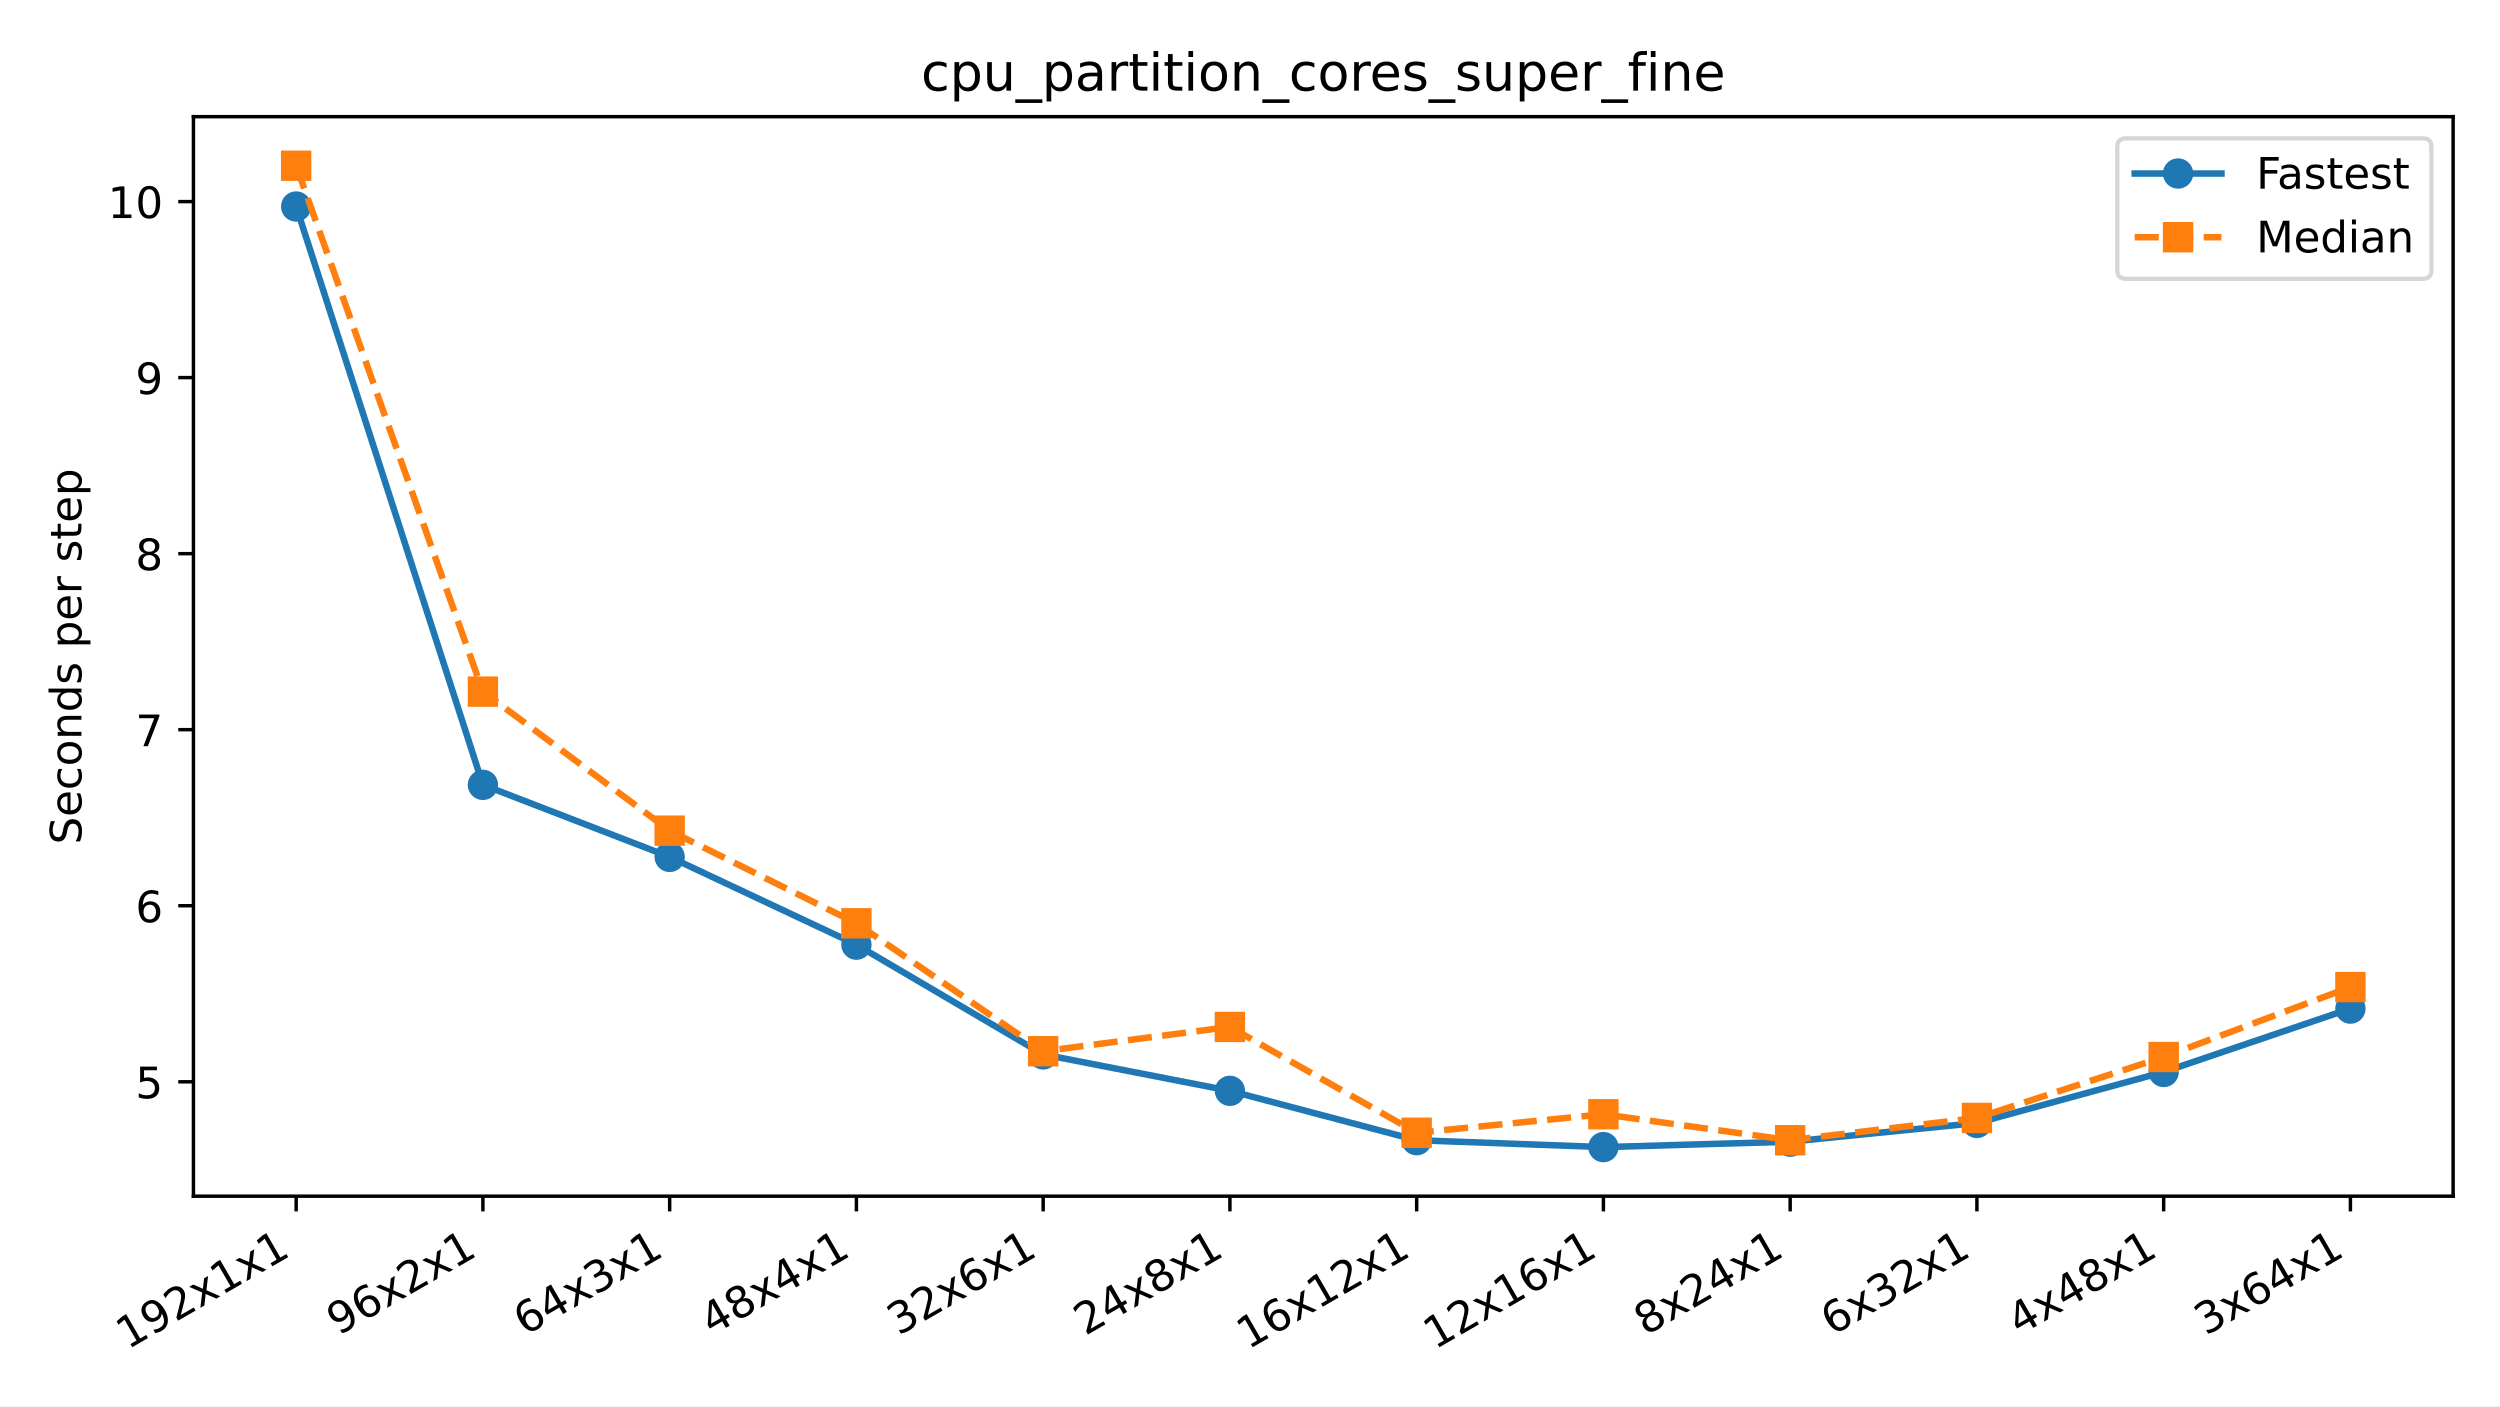
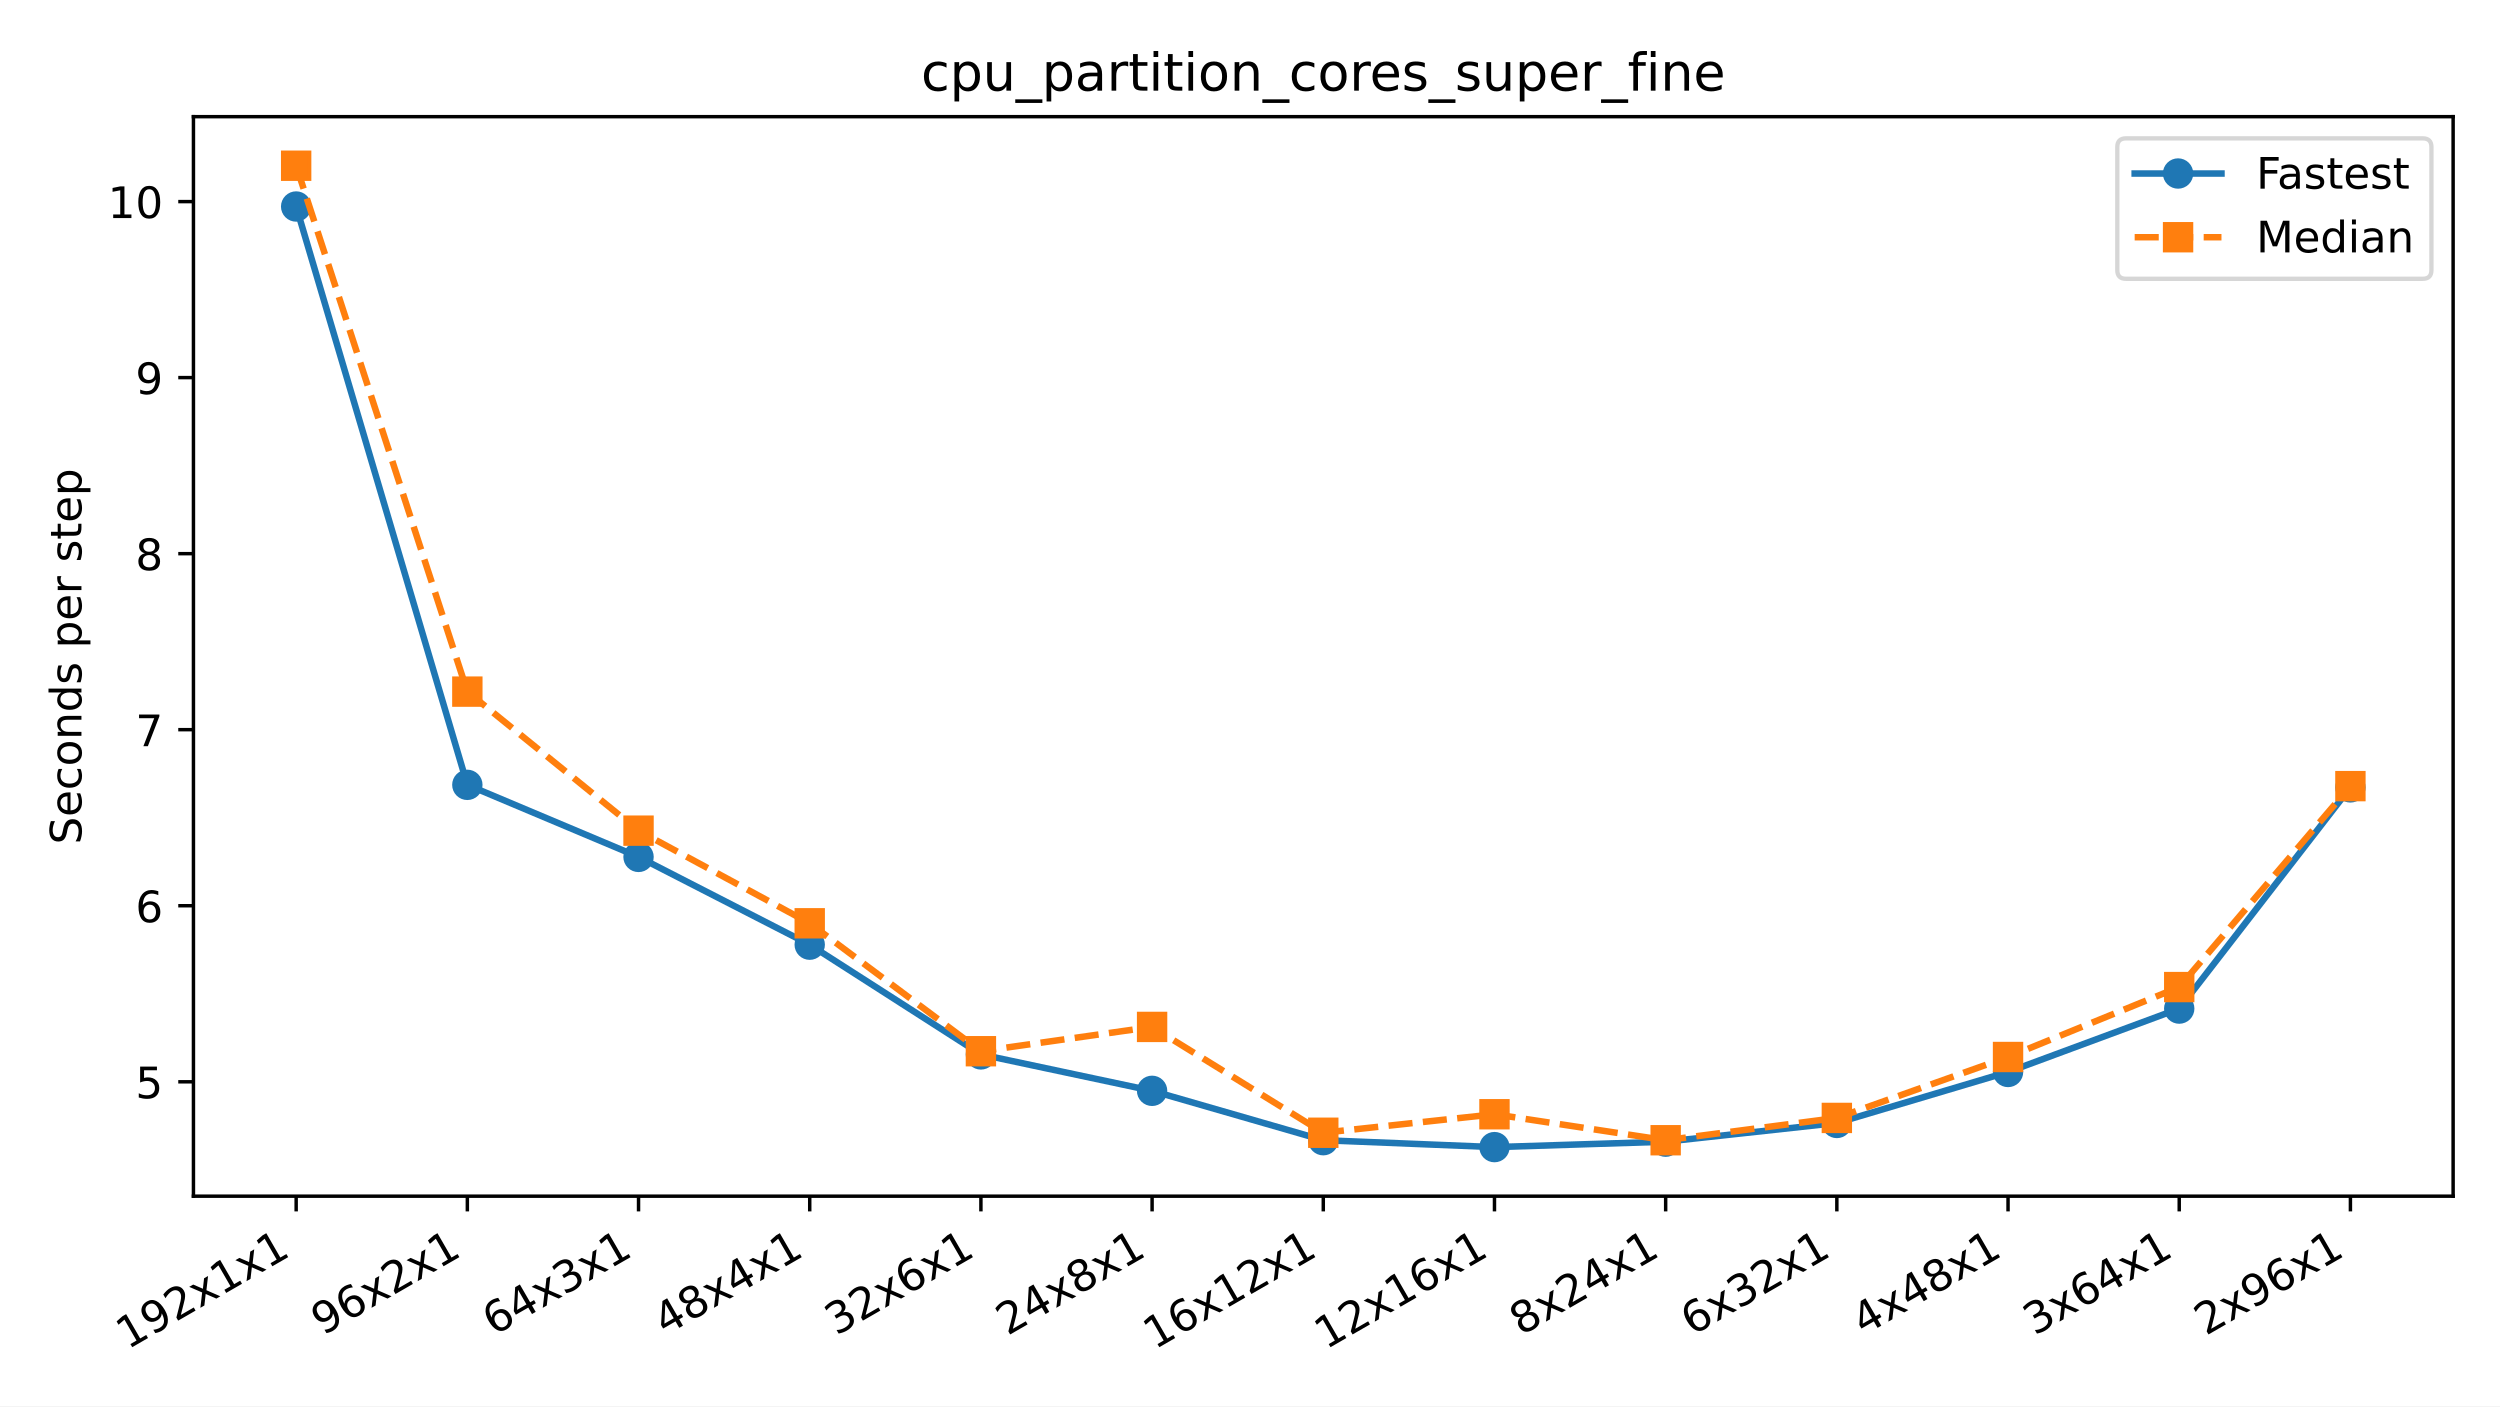
<svg xmlns="http://www.w3.org/2000/svg" xmlns:xlink="http://www.w3.org/1999/xlink" width="576pt" height="324pt" viewBox="0 0 576 324" version="1.1">
  <defs>
    <style type="text/css">*{stroke-linejoin: round; stroke-linecap: butt}</style>
  </defs>
  <g id="figure_1">
    <g id="patch_1">
      <path d="M 0 324 L 576 324 L 576 0 L 0 0 z " style="fill: #ffffff" />
    </g>
    <g id="axes_1">
      <g id="patch_2">
        <path d="M 44.57 275.6 L 565.2 275.6 L 565.2 26.88 L 44.57 26.88 z " style="fill: #ffffff" />
      </g>
      <g id="matplotlib.axis_1">
        <g id="xtick_1">
          <g id="line2d_1">
            <defs>
              <path id="m915a4b6a7f" d="M 0 0 L 0 3.5 " style="stroke: #000000; stroke-width: 0.8" />
            </defs>
            <g>
              <use xlink:href="#m915a4b6a7f" x="68.235" y="275.6" style="stroke: #000000; stroke-width: 0.8" />
            </g>
          </g>
          <g id="text_1">
            <text style="font-size: 10px; font-family: 'DejaVu Sans', 'Bitstream Vera Sans', 'Computer Modern Sans Serif', 'Lucida Grande', 'Verdana', 'Geneva', 'Lucid', 'Arial', 'Helvetica', 'Avant Garde', sans-serif" transform="translate(29.39315 311.0059) rotate(-30)">192x1x1</text>
          </g>
        </g>
        <g id="xtick_2">
          <g id="line2d_2">
            <g>
-               <use xlink:href="#m915a4b6a7f" x="111.262" y="275.6" style="stroke: #000000; stroke-width: 0.8" />
+               <use xlink:href="#m915a4b6a7f" x="107.677" y="275.6" style="stroke: #000000; stroke-width: 0.8" />
            </g>
          </g>
          <g id="text_2">
-             <text style="font-size: 10px; font-family: 'DejaVu Sans', 'Bitstream Vera Sans', 'Computer Modern Sans Serif', 'Lucida Grande', 'Verdana', 'Geneva', 'Lucid', 'Arial', 'Helvetica', 'Avant Garde', sans-serif" transform="translate(77.93051 307.8247) rotate(-30)">96x2x1</text>
+             <text style="font-size: 10px; font-family: 'DejaVu Sans', 'Bitstream Vera Sans', 'Computer Modern Sans Serif', 'Lucida Grande', 'Verdana', 'Geneva', 'Lucid', 'Arial', 'Helvetica', 'Avant Garde', sans-serif" transform="translate(74.3449 307.8247) rotate(-30)">96x2x1</text>
          </g>
        </g>
        <g id="xtick_3">
          <g id="line2d_3">
            <g>
-               <use xlink:href="#m915a4b6a7f" x="154.29" y="275.6" style="stroke: #000000; stroke-width: 0.8" />
+               <use xlink:href="#m915a4b6a7f" x="147.118" y="275.6" style="stroke: #000000; stroke-width: 0.8" />
            </g>
          </g>
          <g id="text_3">
-             <text style="font-size: 10px; font-family: 'DejaVu Sans', 'Bitstream Vera Sans', 'Computer Modern Sans Serif', 'Lucida Grande', 'Verdana', 'Geneva', 'Lucid', 'Arial', 'Helvetica', 'Avant Garde', sans-serif" transform="translate(120.9578 307.8247) rotate(-30)">64x3x1</text>
+             <text style="font-size: 10px; font-family: 'DejaVu Sans', 'Bitstream Vera Sans', 'Computer Modern Sans Serif', 'Lucida Grande', 'Verdana', 'Geneva', 'Lucid', 'Arial', 'Helvetica', 'Avant Garde', sans-serif" transform="translate(113.7866 307.8247) rotate(-30)">64x3x1</text>
          </g>
        </g>
        <g id="xtick_4">
          <g id="line2d_4">
            <g>
-               <use xlink:href="#m915a4b6a7f" x="197.317" y="275.6" style="stroke: #000000; stroke-width: 0.8" />
+               <use xlink:href="#m915a4b6a7f" x="186.56" y="275.6" style="stroke: #000000; stroke-width: 0.8" />
            </g>
          </g>
          <g id="text_4">
-             <text style="font-size: 10px; font-family: 'DejaVu Sans', 'Bitstream Vera Sans', 'Computer Modern Sans Serif', 'Lucida Grande', 'Verdana', 'Geneva', 'Lucid', 'Arial', 'Helvetica', 'Avant Garde', sans-serif" transform="translate(163.9851 307.8247) rotate(-30)">48x4x1</text>
+             <text style="font-size: 10px; font-family: 'DejaVu Sans', 'Bitstream Vera Sans', 'Computer Modern Sans Serif', 'Lucida Grande', 'Verdana', 'Geneva', 'Lucid', 'Arial', 'Helvetica', 'Avant Garde', sans-serif" transform="translate(153.2282 307.8247) rotate(-30)">48x4x1</text>
          </g>
        </g>
        <g id="xtick_5">
          <g id="line2d_5">
            <g>
-               <use xlink:href="#m915a4b6a7f" x="240.344" y="275.6" style="stroke: #000000; stroke-width: 0.8" />
+               <use xlink:href="#m915a4b6a7f" x="226.002" y="275.6" style="stroke: #000000; stroke-width: 0.8" />
            </g>
          </g>
          <g id="text_5">
-             <text style="font-size: 10px; font-family: 'DejaVu Sans', 'Bitstream Vera Sans', 'Computer Modern Sans Serif', 'Lucida Grande', 'Verdana', 'Geneva', 'Lucid', 'Arial', 'Helvetica', 'Avant Garde', sans-serif" transform="translate(207.0123 307.8247) rotate(-30)">32x6x1</text>
+             <text style="font-size: 10px; font-family: 'DejaVu Sans', 'Bitstream Vera Sans', 'Computer Modern Sans Serif', 'Lucida Grande', 'Verdana', 'Geneva', 'Lucid', 'Arial', 'Helvetica', 'Avant Garde', sans-serif" transform="translate(192.6699 307.8247) rotate(-30)">32x6x1</text>
          </g>
        </g>
        <g id="xtick_6">
          <g id="line2d_6">
            <g>
-               <use xlink:href="#m915a4b6a7f" x="283.371" y="275.6" style="stroke: #000000; stroke-width: 0.8" />
+               <use xlink:href="#m915a4b6a7f" x="265.443" y="275.6" style="stroke: #000000; stroke-width: 0.8" />
            </g>
          </g>
          <g id="text_6">
-             <text style="font-size: 10px; font-family: 'DejaVu Sans', 'Bitstream Vera Sans', 'Computer Modern Sans Serif', 'Lucida Grande', 'Verdana', 'Geneva', 'Lucid', 'Arial', 'Helvetica', 'Avant Garde', sans-serif" transform="translate(250.0396 307.8247) rotate(-30)">24x8x1</text>
+             <text style="font-size: 10px; font-family: 'DejaVu Sans', 'Bitstream Vera Sans', 'Computer Modern Sans Serif', 'Lucida Grande', 'Verdana', 'Geneva', 'Lucid', 'Arial', 'Helvetica', 'Avant Garde', sans-serif" transform="translate(232.1116 307.8247) rotate(-30)">24x8x1</text>
          </g>
        </g>
        <g id="xtick_7">
          <g id="line2d_7">
            <g>
-               <use xlink:href="#m915a4b6a7f" x="326.399" y="275.6" style="stroke: #000000; stroke-width: 0.8" />
+               <use xlink:href="#m915a4b6a7f" x="304.885" y="275.6" style="stroke: #000000; stroke-width: 0.8" />
            </g>
          </g>
          <g id="text_7">
-             <text style="font-size: 10px; font-family: 'DejaVu Sans', 'Bitstream Vera Sans', 'Computer Modern Sans Serif', 'Lucida Grande', 'Verdana', 'Geneva', 'Lucid', 'Arial', 'Helvetica', 'Avant Garde', sans-serif" transform="translate(287.5568 311.0059) rotate(-30)">16x12x1</text>
+             <text style="font-size: 10px; font-family: 'DejaVu Sans', 'Bitstream Vera Sans', 'Computer Modern Sans Serif', 'Lucida Grande', 'Verdana', 'Geneva', 'Lucid', 'Arial', 'Helvetica', 'Avant Garde', sans-serif" transform="translate(266.0431 311.0059) rotate(-30)">16x12x1</text>
          </g>
        </g>
        <g id="xtick_8">
          <g id="line2d_8">
            <g>
-               <use xlink:href="#m915a4b6a7f" x="369.426" y="275.6" style="stroke: #000000; stroke-width: 0.8" />
+               <use xlink:href="#m915a4b6a7f" x="344.327" y="275.6" style="stroke: #000000; stroke-width: 0.8" />
            </g>
          </g>
          <g id="text_8">
-             <text style="font-size: 10px; font-family: 'DejaVu Sans', 'Bitstream Vera Sans', 'Computer Modern Sans Serif', 'Lucida Grande', 'Verdana', 'Geneva', 'Lucid', 'Arial', 'Helvetica', 'Avant Garde', sans-serif" transform="translate(330.5841 311.0059) rotate(-30)">12x16x1</text>
+             <text style="font-size: 10px; font-family: 'DejaVu Sans', 'Bitstream Vera Sans', 'Computer Modern Sans Serif', 'Lucida Grande', 'Verdana', 'Geneva', 'Lucid', 'Arial', 'Helvetica', 'Avant Garde', sans-serif" transform="translate(305.4848 311.0059) rotate(-30)">12x16x1</text>
          </g>
        </g>
        <g id="xtick_9">
          <g id="line2d_9">
            <g>
-               <use xlink:href="#m915a4b6a7f" x="412.453" y="275.6" style="stroke: #000000; stroke-width: 0.8" />
+               <use xlink:href="#m915a4b6a7f" x="383.768" y="275.6" style="stroke: #000000; stroke-width: 0.8" />
            </g>
          </g>
          <g id="text_9">
-             <text style="font-size: 10px; font-family: 'DejaVu Sans', 'Bitstream Vera Sans', 'Computer Modern Sans Serif', 'Lucida Grande', 'Verdana', 'Geneva', 'Lucid', 'Arial', 'Helvetica', 'Avant Garde', sans-serif" transform="translate(379.1214 307.8247) rotate(-30)">8x24x1</text>
+             <text style="font-size: 10px; font-family: 'DejaVu Sans', 'Bitstream Vera Sans', 'Computer Modern Sans Serif', 'Lucida Grande', 'Verdana', 'Geneva', 'Lucid', 'Arial', 'Helvetica', 'Avant Garde', sans-serif" transform="translate(350.4366 307.8247) rotate(-30)">8x24x1</text>
          </g>
        </g>
        <g id="xtick_10">
          <g id="line2d_10">
            <g>
-               <use xlink:href="#m915a4b6a7f" x="455.48" y="275.6" style="stroke: #000000; stroke-width: 0.8" />
+               <use xlink:href="#m915a4b6a7f" x="423.21" y="275.6" style="stroke: #000000; stroke-width: 0.8" />
            </g>
          </g>
          <g id="text_10">
-             <text style="font-size: 10px; font-family: 'DejaVu Sans', 'Bitstream Vera Sans', 'Computer Modern Sans Serif', 'Lucida Grande', 'Verdana', 'Geneva', 'Lucid', 'Arial', 'Helvetica', 'Avant Garde', sans-serif" transform="translate(422.1487 307.8247) rotate(-30)">6x32x1</text>
+             <text style="font-size: 10px; font-family: 'DejaVu Sans', 'Bitstream Vera Sans', 'Computer Modern Sans Serif', 'Lucida Grande', 'Verdana', 'Geneva', 'Lucid', 'Arial', 'Helvetica', 'Avant Garde', sans-serif" transform="translate(389.8782 307.8247) rotate(-30)">6x32x1</text>
          </g>
        </g>
        <g id="xtick_11">
          <g id="line2d_11">
            <g>
-               <use xlink:href="#m915a4b6a7f" x="498.508" y="275.6" style="stroke: #000000; stroke-width: 0.8" />
+               <use xlink:href="#m915a4b6a7f" x="462.652" y="275.6" style="stroke: #000000; stroke-width: 0.8" />
            </g>
          </g>
          <g id="text_11">
-             <text style="font-size: 10px; font-family: 'DejaVu Sans', 'Bitstream Vera Sans', 'Computer Modern Sans Serif', 'Lucida Grande', 'Verdana', 'Geneva', 'Lucid', 'Arial', 'Helvetica', 'Avant Garde', sans-serif" transform="translate(465.176 307.8247) rotate(-30)">4x48x1</text>
+             <text style="font-size: 10px; font-family: 'DejaVu Sans', 'Bitstream Vera Sans', 'Computer Modern Sans Serif', 'Lucida Grande', 'Verdana', 'Geneva', 'Lucid', 'Arial', 'Helvetica', 'Avant Garde', sans-serif" transform="translate(429.3199 307.8247) rotate(-30)">4x48x1</text>
          </g>
        </g>
        <g id="xtick_12">
          <g id="line2d_12">
            <g>
+               <use xlink:href="#m915a4b6a7f" x="502.093" y="275.6" style="stroke: #000000; stroke-width: 0.8" />
+             </g>
+           </g>
+           <g id="text_12">
+             <text style="font-size: 10px; font-family: 'DejaVu Sans', 'Bitstream Vera Sans', 'Computer Modern Sans Serif', 'Lucida Grande', 'Verdana', 'Geneva', 'Lucid', 'Arial', 'Helvetica', 'Avant Garde', sans-serif" transform="translate(468.7616 307.8247) rotate(-30)">3x64x1</text>
+           </g>
+         </g>
+         <g id="xtick_13">
+           <g id="line2d_13">
+             <g>
              <use xlink:href="#m915a4b6a7f" x="541.535" y="275.6" style="stroke: #000000; stroke-width: 0.8" />
            </g>
          </g>
-           <g id="text_12">
-             <text style="font-size: 10px; font-family: 'DejaVu Sans', 'Bitstream Vera Sans', 'Computer Modern Sans Serif', 'Lucida Grande', 'Verdana', 'Geneva', 'Lucid', 'Arial', 'Helvetica', 'Avant Garde', sans-serif" transform="translate(508.2032 307.8247) rotate(-30)">3x64x1</text>
+           <g id="text_13">
+             <text style="font-size: 10px; font-family: 'DejaVu Sans', 'Bitstream Vera Sans', 'Computer Modern Sans Serif', 'Lucida Grande', 'Verdana', 'Geneva', 'Lucid', 'Arial', 'Helvetica', 'Avant Garde', sans-serif" transform="translate(508.2032 307.8247) rotate(-30)">2x96x1</text>
          </g>
        </g>
      </g>
      <g id="matplotlib.axis_2">
        <g id="ytick_1">
-           <g id="line2d_13">
+           <g id="line2d_14">
            <defs>
              <path id="mc665064905" d="M 0 0 L -3.5 0 " style="stroke: #000000; stroke-width: 0.8" />
            </defs>
            <g>
              <use xlink:href="#mc665064905" x="44.57" y="249.24" style="stroke: #000000; stroke-width: 0.8" />
            </g>
          </g>
-           <g id="text_13">
+           <g id="text_14">
            <text style="font-size: 10px; font-family: 'DejaVu Sans', 'Bitstream Vera Sans', 'Computer Modern Sans Serif', 'Lucida Grande', 'Verdana', 'Geneva', 'Lucid', 'Arial', 'Helvetica', 'Avant Garde', sans-serif; text-anchor: end" x="37.57" y="253.04" transform="rotate(-0 37.57 253.0397)">5</text>
          </g>
        </g>
        <g id="ytick_2">
-           <g id="line2d_14">
+           <g id="line2d_15">
            <g>
              <use xlink:href="#mc665064905" x="44.57" y="208.681" style="stroke: #000000; stroke-width: 0.8" />
            </g>
          </g>
-           <g id="text_14">
+           <g id="text_15">
            <text style="font-size: 10px; font-family: 'DejaVu Sans', 'Bitstream Vera Sans', 'Computer Modern Sans Serif', 'Lucida Grande', 'Verdana', 'Geneva', 'Lucid', 'Arial', 'Helvetica', 'Avant Garde', sans-serif; text-anchor: end" x="37.57" y="212.48" transform="rotate(-0 37.57 212.4801)">6</text>
          </g>
        </g>
        <g id="ytick_3">
-           <g id="line2d_15">
+           <g id="line2d_16">
            <g>
              <use xlink:href="#mc665064905" x="44.57" y="168.121" style="stroke: #000000; stroke-width: 0.8" />
            </g>
          </g>
-           <g id="text_15">
+           <g id="text_16">
            <text style="font-size: 10px; font-family: 'DejaVu Sans', 'Bitstream Vera Sans', 'Computer Modern Sans Serif', 'Lucida Grande', 'Verdana', 'Geneva', 'Lucid', 'Arial', 'Helvetica', 'Avant Garde', sans-serif; text-anchor: end" x="37.57" y="171.921" transform="rotate(-0 37.57 171.9206)">7</text>
          </g>
        </g>
        <g id="ytick_4">
-           <g id="line2d_16">
+           <g id="line2d_17">
            <g>
              <use xlink:href="#mc665064905" x="44.57" y="127.562" style="stroke: #000000; stroke-width: 0.8" />
            </g>
          </g>
-           <g id="text_16">
+           <g id="text_17">
            <text style="font-size: 10px; font-family: 'DejaVu Sans', 'Bitstream Vera Sans', 'Computer Modern Sans Serif', 'Lucida Grande', 'Verdana', 'Geneva', 'Lucid', 'Arial', 'Helvetica', 'Avant Garde', sans-serif; text-anchor: end" x="37.57" y="131.361" transform="rotate(-0 37.57 131.3611)">8</text>
          </g>
        </g>
        <g id="ytick_5">
-           <g id="line2d_17">
+           <g id="line2d_18">
            <g>
              <use xlink:href="#mc665064905" x="44.57" y="87.002" style="stroke: #000000; stroke-width: 0.8" />
            </g>
          </g>
-           <g id="text_17">
+           <g id="text_18">
            <text style="font-size: 10px; font-family: 'DejaVu Sans', 'Bitstream Vera Sans', 'Computer Modern Sans Serif', 'Lucida Grande', 'Verdana', 'Geneva', 'Lucid', 'Arial', 'Helvetica', 'Avant Garde', sans-serif; text-anchor: end" x="37.57" y="90.802" transform="rotate(-0 37.57 90.80152)">9</text>
          </g>
        </g>
        <g id="ytick_6">
-           <g id="line2d_18">
+           <g id="line2d_19">
            <g>
              <use xlink:href="#mc665064905" x="44.57" y="46.443" style="stroke: #000000; stroke-width: 0.8" />
            </g>
          </g>
-           <g id="text_18">
+           <g id="text_19">
            <text style="font-size: 10px; font-family: 'DejaVu Sans', 'Bitstream Vera Sans', 'Computer Modern Sans Serif', 'Lucida Grande', 'Verdana', 'Geneva', 'Lucid', 'Arial', 'Helvetica', 'Avant Garde', sans-serif; text-anchor: end" x="37.57" y="50.242" transform="rotate(-0 37.57 50.24199)">10</text>
          </g>
        </g>
-         <g id="text_19">
+         <g id="text_20">
          <text style="font-size: 10px; font-family: 'DejaVu Sans', 'Bitstream Vera Sans', 'Computer Modern Sans Serif', 'Lucida Grande', 'Verdana', 'Geneva', 'Lucid', 'Arial', 'Helvetica', 'Avant Garde', sans-serif; text-anchor: middle" x="18.765" y="151.24" transform="rotate(-90 18.76531 151.2402)">Seconds per step</text>
        </g>
      </g>
-       <g id="line2d_19">
-         <path d="M 68.235 47.58 L 111.262 180.831 L 154.29 197.433 L 197.317 217.656 L 240.344 242.938 L 283.371 251.327 L 326.399 262.703 L 369.426 264.295 L 412.453 263.045 L 455.48 258.733 L 498.508 246.984 L 541.535 232.381 " clip-path="url(#p921521c701)" style="fill: none; stroke: #1f77b4; stroke-width: 1.5; stroke-linecap: square" />
+       <g id="line2d_20">
+         <path d="M 68.235 47.58 L 107.677 180.831 L 147.118 197.433 L 186.56 217.656 L 226.002 242.938 L 265.443 251.327 L 304.885 262.703 L 344.327 264.295 L 383.768 263.045 L 423.21 258.733 L 462.652 246.984 L 502.093 232.381 L 541.535 181.414 " clip-path="url(#p921521c701)" style="fill: none; stroke: #1f77b4; stroke-width: 1.5; stroke-linecap: square" />
        <defs>
          <path id="mfb15104b4f" d="M 0 3 C 0.796 3 1.559 2.684 2.121 2.121 C 2.684 1.559 3 0.796 3 0 C 3 -0.796 2.684 -1.559 2.121 -2.121 C 1.559 -2.684 0.796 -3 0 -3 C -0.796 -3 -1.559 -2.684 -2.121 -2.121 C -2.684 -1.559 -3 -0.796 -3 0 C -3 0.796 -2.684 1.559 -2.121 2.121 C -1.559 2.684 -0.796 3 0 3 z " style="stroke: #1f77b4" />
        </defs>
        <g clip-path="url(#p921521c701)">
          <use xlink:href="#mfb15104b4f" x="68.235" y="47.58" style="fill: #1f77b4; stroke: #1f77b4" />
-           <use xlink:href="#mfb15104b4f" x="111.262" y="180.831" style="fill: #1f77b4; stroke: #1f77b4" />
-           <use xlink:href="#mfb15104b4f" x="154.29" y="197.433" style="fill: #1f77b4; stroke: #1f77b4" />
-           <use xlink:href="#mfb15104b4f" x="197.317" y="217.656" style="fill: #1f77b4; stroke: #1f77b4" />
-           <use xlink:href="#mfb15104b4f" x="240.344" y="242.938" style="fill: #1f77b4; stroke: #1f77b4" />
-           <use xlink:href="#mfb15104b4f" x="283.371" y="251.327" style="fill: #1f77b4; stroke: #1f77b4" />
-           <use xlink:href="#mfb15104b4f" x="326.399" y="262.703" style="fill: #1f77b4; stroke: #1f77b4" />
-           <use xlink:href="#mfb15104b4f" x="369.426" y="264.295" style="fill: #1f77b4; stroke: #1f77b4" />
-           <use xlink:href="#mfb15104b4f" x="412.453" y="263.045" style="fill: #1f77b4; stroke: #1f77b4" />
-           <use xlink:href="#mfb15104b4f" x="455.48" y="258.733" style="fill: #1f77b4; stroke: #1f77b4" />
-           <use xlink:href="#mfb15104b4f" x="498.508" y="246.984" style="fill: #1f77b4; stroke: #1f77b4" />
-           <use xlink:href="#mfb15104b4f" x="541.535" y="232.381" style="fill: #1f77b4; stroke: #1f77b4" />
-         </g>
-       </g>
-       <g id="line2d_20">
-         <path d="M 68.235 38.185 L 111.262 159.35 L 154.29 191.384 L 197.317 212.727 L 240.344 242.201 L 283.371 236.602 L 326.399 260.985 L 369.426 256.723 L 412.453 262.711 L 455.48 257.57 L 498.508 243.533 L 541.535 227.422 " clip-path="url(#p921521c701)" style="fill: none; stroke-dasharray: 5.55,2.4; stroke-dashoffset: 0; stroke: #ff7f0e; stroke-width: 1.5" />
+           <use xlink:href="#mfb15104b4f" x="107.677" y="180.831" style="fill: #1f77b4; stroke: #1f77b4" />
+           <use xlink:href="#mfb15104b4f" x="147.118" y="197.433" style="fill: #1f77b4; stroke: #1f77b4" />
+           <use xlink:href="#mfb15104b4f" x="186.56" y="217.656" style="fill: #1f77b4; stroke: #1f77b4" />
+           <use xlink:href="#mfb15104b4f" x="226.002" y="242.938" style="fill: #1f77b4; stroke: #1f77b4" />
+           <use xlink:href="#mfb15104b4f" x="265.443" y="251.327" style="fill: #1f77b4; stroke: #1f77b4" />
+           <use xlink:href="#mfb15104b4f" x="304.885" y="262.703" style="fill: #1f77b4; stroke: #1f77b4" />
+           <use xlink:href="#mfb15104b4f" x="344.327" y="264.295" style="fill: #1f77b4; stroke: #1f77b4" />
+           <use xlink:href="#mfb15104b4f" x="383.768" y="263.045" style="fill: #1f77b4; stroke: #1f77b4" />
+           <use xlink:href="#mfb15104b4f" x="423.21" y="258.733" style="fill: #1f77b4; stroke: #1f77b4" />
+           <use xlink:href="#mfb15104b4f" x="462.652" y="246.984" style="fill: #1f77b4; stroke: #1f77b4" />
+           <use xlink:href="#mfb15104b4f" x="502.093" y="232.381" style="fill: #1f77b4; stroke: #1f77b4" />
+           <use xlink:href="#mfb15104b4f" x="541.535" y="181.414" style="fill: #1f77b4; stroke: #1f77b4" />
+         </g>
+       </g>
+       <g id="line2d_21">
+         <path d="M 68.235 38.185 L 107.677 159.35 L 147.118 191.384 L 186.56 212.727 L 226.002 242.201 L 265.443 236.602 L 304.885 260.985 L 344.327 256.723 L 383.768 262.711 L 423.21 257.57 L 462.652 243.533 L 502.093 227.422 L 541.535 181.124 " clip-path="url(#p921521c701)" style="fill: none; stroke-dasharray: 5.55,2.4; stroke-dashoffset: 0; stroke: #ff7f0e; stroke-width: 1.5" />
        <defs>
          <path id="m5a906554f0" d="M -3 3 L 3 3 L 3 -3 L -3 -3 z " style="stroke: #ff7f0e; stroke-linejoin: miter" />
        </defs>
        <g clip-path="url(#p921521c701)">
          <use xlink:href="#m5a906554f0" x="68.235" y="38.185" style="fill: #ff7f0e; stroke: #ff7f0e; stroke-linejoin: miter" />
-           <use xlink:href="#m5a906554f0" x="111.262" y="159.35" style="fill: #ff7f0e; stroke: #ff7f0e; stroke-linejoin: miter" />
-           <use xlink:href="#m5a906554f0" x="154.29" y="191.384" style="fill: #ff7f0e; stroke: #ff7f0e; stroke-linejoin: miter" />
-           <use xlink:href="#m5a906554f0" x="197.317" y="212.727" style="fill: #ff7f0e; stroke: #ff7f0e; stroke-linejoin: miter" />
-           <use xlink:href="#m5a906554f0" x="240.344" y="242.201" style="fill: #ff7f0e; stroke: #ff7f0e; stroke-linejoin: miter" />
-           <use xlink:href="#m5a906554f0" x="283.371" y="236.602" style="fill: #ff7f0e; stroke: #ff7f0e; stroke-linejoin: miter" />
-           <use xlink:href="#m5a906554f0" x="326.399" y="260.985" style="fill: #ff7f0e; stroke: #ff7f0e; stroke-linejoin: miter" />
-           <use xlink:href="#m5a906554f0" x="369.426" y="256.723" style="fill: #ff7f0e; stroke: #ff7f0e; stroke-linejoin: miter" />
-           <use xlink:href="#m5a906554f0" x="412.453" y="262.711" style="fill: #ff7f0e; stroke: #ff7f0e; stroke-linejoin: miter" />
-           <use xlink:href="#m5a906554f0" x="455.48" y="257.57" style="fill: #ff7f0e; stroke: #ff7f0e; stroke-linejoin: miter" />
-           <use xlink:href="#m5a906554f0" x="498.508" y="243.533" style="fill: #ff7f0e; stroke: #ff7f0e; stroke-linejoin: miter" />
-           <use xlink:href="#m5a906554f0" x="541.535" y="227.422" style="fill: #ff7f0e; stroke: #ff7f0e; stroke-linejoin: miter" />
+           <use xlink:href="#m5a906554f0" x="107.677" y="159.35" style="fill: #ff7f0e; stroke: #ff7f0e; stroke-linejoin: miter" />
+           <use xlink:href="#m5a906554f0" x="147.118" y="191.384" style="fill: #ff7f0e; stroke: #ff7f0e; stroke-linejoin: miter" />
+           <use xlink:href="#m5a906554f0" x="186.56" y="212.727" style="fill: #ff7f0e; stroke: #ff7f0e; stroke-linejoin: miter" />
+           <use xlink:href="#m5a906554f0" x="226.002" y="242.201" style="fill: #ff7f0e; stroke: #ff7f0e; stroke-linejoin: miter" />
+           <use xlink:href="#m5a906554f0" x="265.443" y="236.602" style="fill: #ff7f0e; stroke: #ff7f0e; stroke-linejoin: miter" />
+           <use xlink:href="#m5a906554f0" x="304.885" y="260.985" style="fill: #ff7f0e; stroke: #ff7f0e; stroke-linejoin: miter" />
+           <use xlink:href="#m5a906554f0" x="344.327" y="256.723" style="fill: #ff7f0e; stroke: #ff7f0e; stroke-linejoin: miter" />
+           <use xlink:href="#m5a906554f0" x="383.768" y="262.711" style="fill: #ff7f0e; stroke: #ff7f0e; stroke-linejoin: miter" />
+           <use xlink:href="#m5a906554f0" x="423.21" y="257.57" style="fill: #ff7f0e; stroke: #ff7f0e; stroke-linejoin: miter" />
+           <use xlink:href="#m5a906554f0" x="462.652" y="243.533" style="fill: #ff7f0e; stroke: #ff7f0e; stroke-linejoin: miter" />
+           <use xlink:href="#m5a906554f0" x="502.093" y="227.422" style="fill: #ff7f0e; stroke: #ff7f0e; stroke-linejoin: miter" />
+           <use xlink:href="#m5a906554f0" x="541.535" y="181.124" style="fill: #ff7f0e; stroke: #ff7f0e; stroke-linejoin: miter" />
        </g>
      </g>
      <g id="patch_3">
        <path d="M 44.57 275.6 L 44.57 26.88 " style="fill: none; stroke: #000000; stroke-width: 0.8; stroke-linejoin: miter; stroke-linecap: square" />
      </g>
      <g id="patch_4">
        <path d="M 565.2 275.6 L 565.2 26.88 " style="fill: none; stroke: #000000; stroke-width: 0.8; stroke-linejoin: miter; stroke-linecap: square" />
      </g>
      <g id="patch_5">
        <path d="M 44.57 275.6 L 565.2 275.6 " style="fill: none; stroke: #000000; stroke-width: 0.8; stroke-linejoin: miter; stroke-linecap: square" />
      </g>
      <g id="patch_6">
        <path d="M 44.57 26.88 L 565.2 26.88 " style="fill: none; stroke: #000000; stroke-width: 0.8; stroke-linejoin: miter; stroke-linecap: square" />
      </g>
-       <g id="text_20">
+       <g id="text_21">
        <text style="font-size: 12px; font-family: 'DejaVu Sans', 'Bitstream Vera Sans', 'Computer Modern Sans Serif', 'Lucida Grande', 'Verdana', 'Geneva', 'Lucid', 'Arial', 'Helvetica', 'Avant Garde', sans-serif; text-anchor: middle" x="304.885" y="20.88" transform="rotate(-0 304.885 20.88)">cpu_partition_cores_super_fine</text>
      </g>
      <g id="legend_1">
        <g id="patch_7">
          <path d="M 489.827 64.236 L 558.2 64.236 Q 560.2 64.236 560.2 62.236 L 560.2 33.88 Q 560.2 31.88 558.2 31.88 L 489.827 31.88 Q 487.827 31.88 487.827 33.88 L 487.827 62.236 Q 487.827 64.236 489.827 64.236 z " style="fill: #ffffff; opacity: 0.8; stroke: #cccccc; stroke-linejoin: miter" />
        </g>
-         <g id="line2d_21">
+         <g id="line2d_22">
          <path d="M 491.827 39.978 L 501.827 39.978 L 511.827 39.978 " style="fill: none; stroke: #1f77b4; stroke-width: 1.5; stroke-linecap: square" />
          <g>
            <use xlink:href="#mfb15104b4f" x="501.827" y="39.978" style="fill: #1f77b4; stroke: #1f77b4" />
          </g>
        </g>
-         <g id="text_21">
+         <g id="text_22">
          <text style="font-size: 10px; font-family: 'DejaVu Sans', 'Bitstream Vera Sans', 'Computer Modern Sans Serif', 'Lucida Grande', 'Verdana', 'Geneva', 'Lucid', 'Arial', 'Helvetica', 'Avant Garde', sans-serif; text-anchor: start" x="519.827" y="43.478" transform="rotate(-0 519.8266 43.47844)">Fastest</text>
        </g>
-         <g id="line2d_22">
+         <g id="line2d_23">
          <path d="M 491.827 54.657 L 501.827 54.657 L 511.827 54.657 " style="fill: none; stroke-dasharray: 5.55,2.4; stroke-dashoffset: 0; stroke: #ff7f0e; stroke-width: 1.5" />
          <g>
            <use xlink:href="#m5a906554f0" x="501.827" y="54.657" style="fill: #ff7f0e; stroke: #ff7f0e; stroke-linejoin: miter" />
          </g>
        </g>
-         <g id="text_22">
+         <g id="text_23">
          <text style="font-size: 10px; font-family: 'DejaVu Sans', 'Bitstream Vera Sans', 'Computer Modern Sans Serif', 'Lucida Grande', 'Verdana', 'Geneva', 'Lucid', 'Arial', 'Helvetica', 'Avant Garde', sans-serif; text-anchor: start" x="519.827" y="58.157" transform="rotate(-0 519.8266 58.15656)">Median</text>
        </g>
      </g>
    </g>
  </g>
  <defs>
    <clipPath id="p921521c701">
      <rect x="44.57" y="26.88" width="520.63" height="248.72" />
    </clipPath>
  </defs>
</svg>
